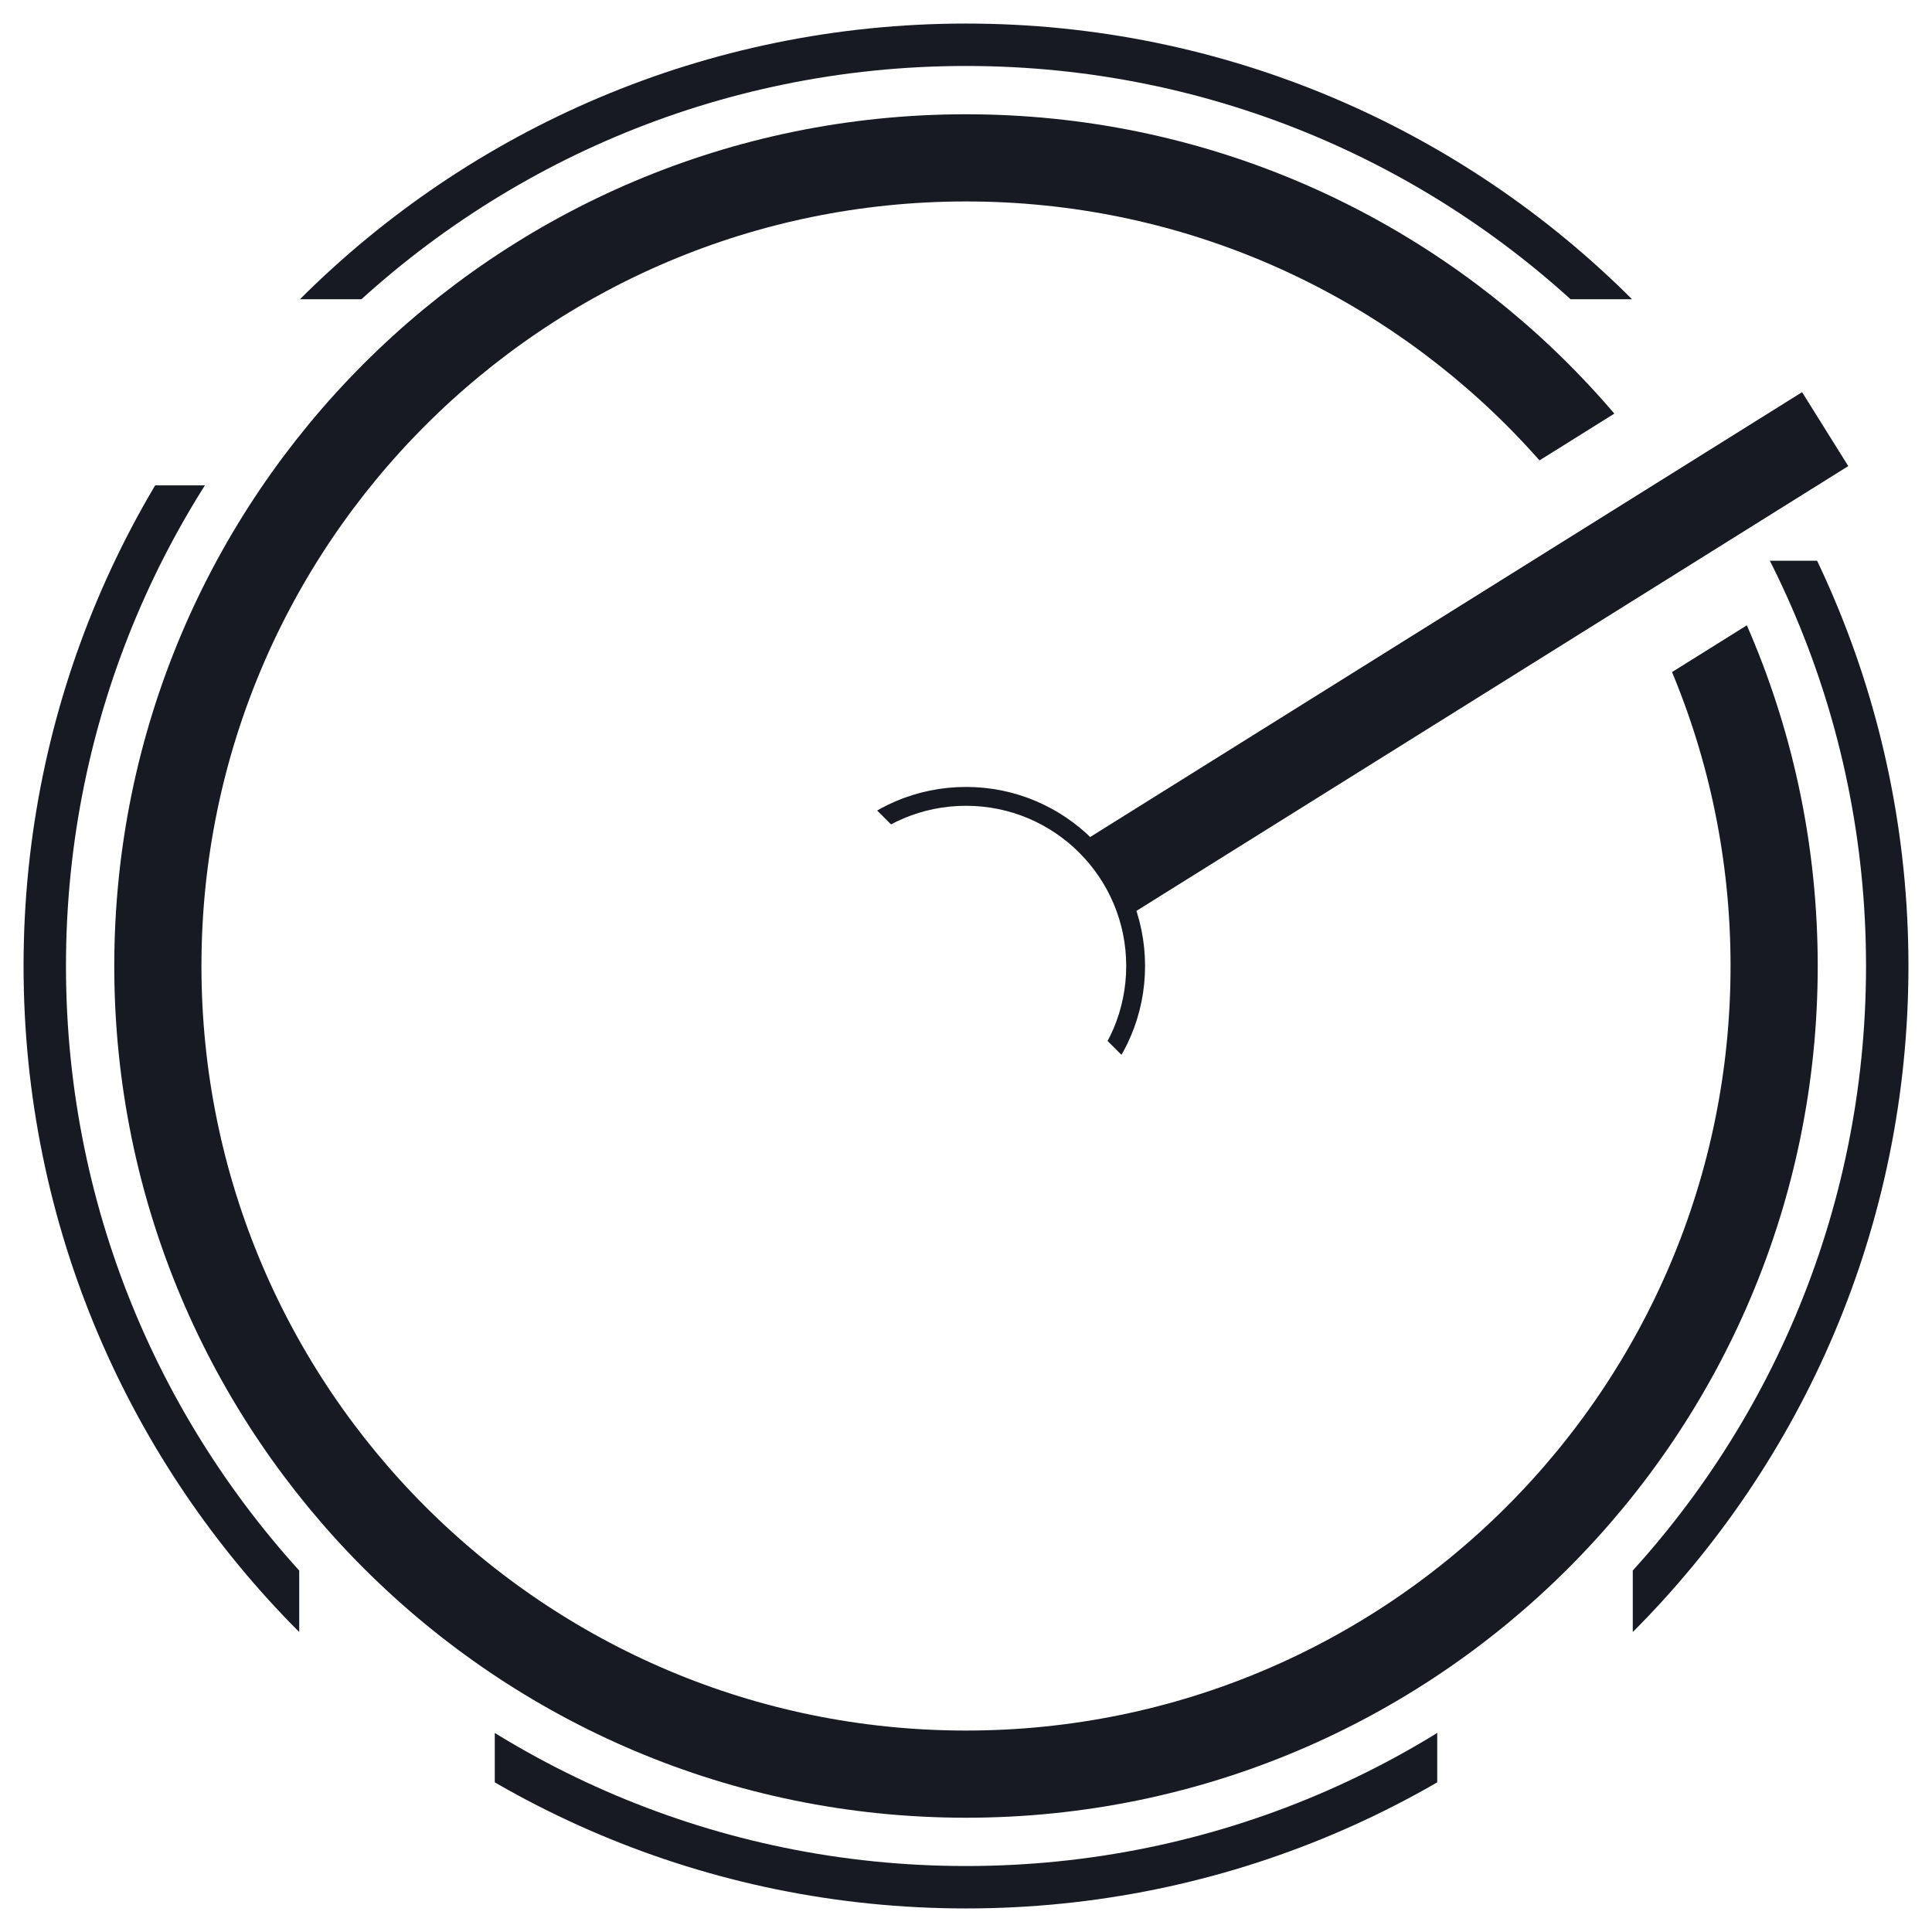
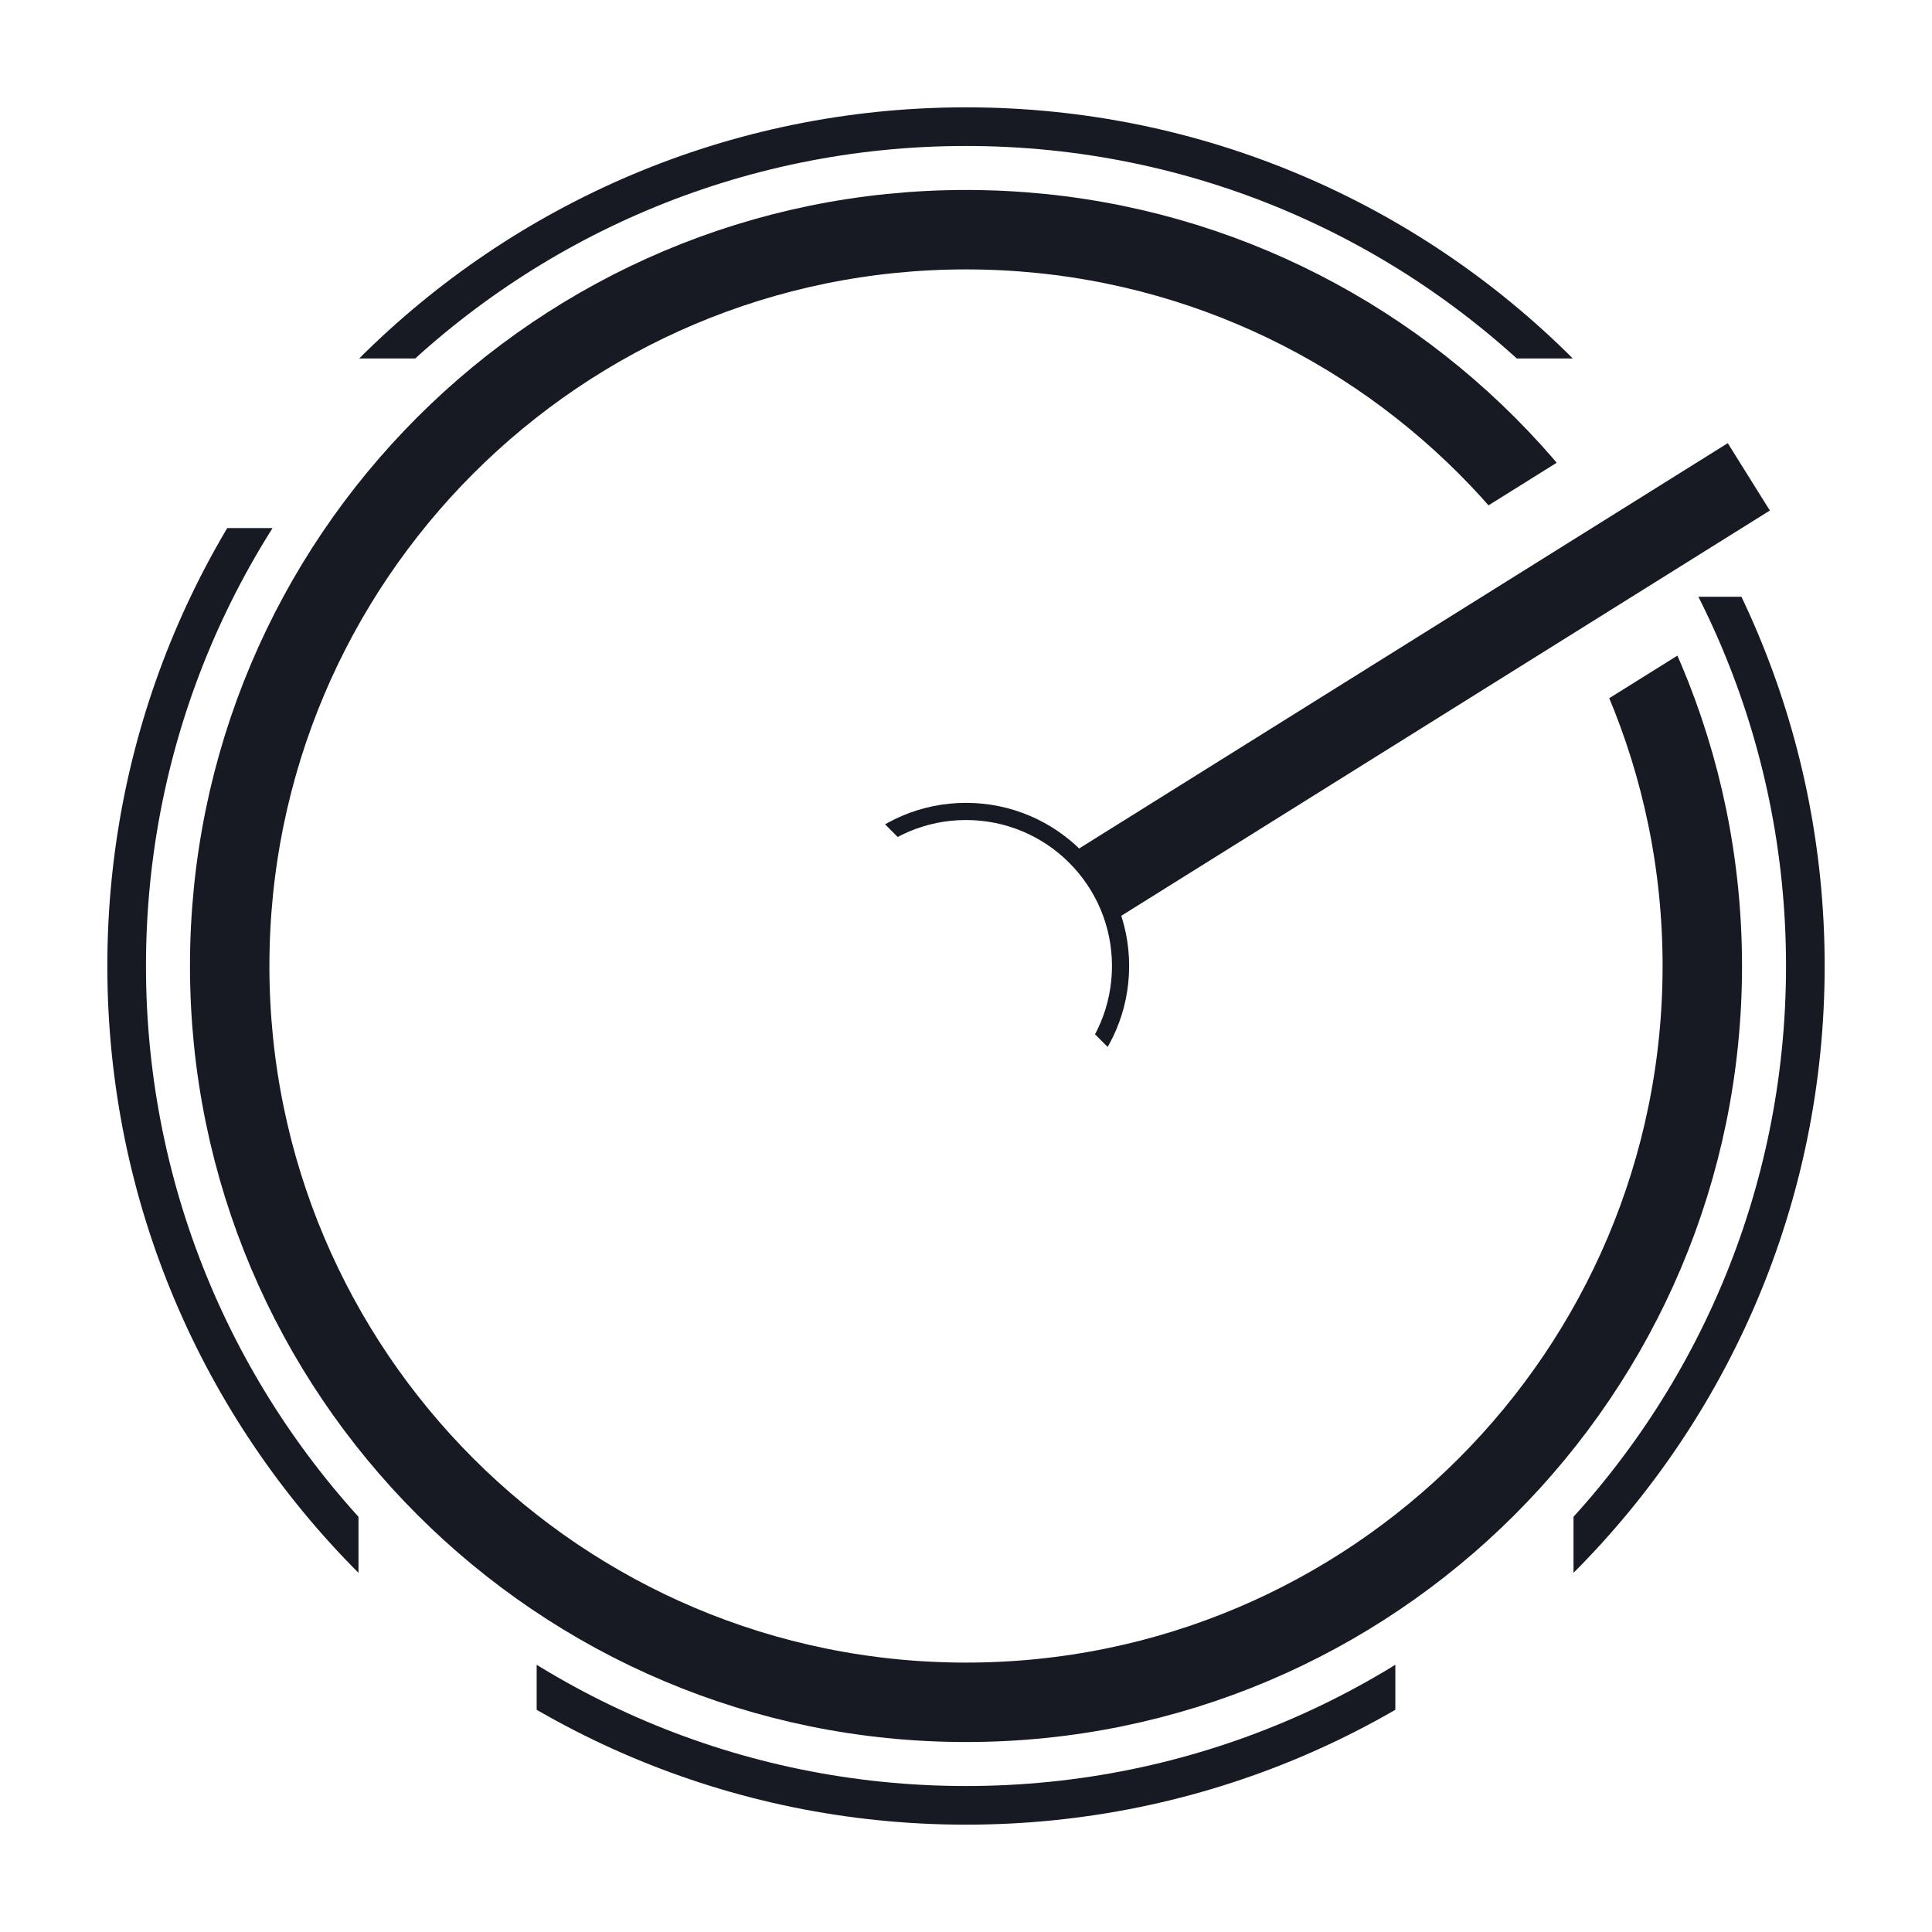
- <svg xmlns="http://www.w3.org/2000/svg" viewBox="90 90 820 820" width="1000" height="1000" role="img" aria-labelledby="title description">
+ <svg xmlns="http://www.w3.org/2000/svg" viewBox="50 50 900 900" width="1000" height="1000" role="img" aria-labelledby="title description">
  <defs>
    <clipPath id="inner-ring-cut" clipPathUnits="userSpaceOnUse">
      <path clip-rule="evenodd" transform="rotate(-32)" d="M-700-700 H700 V700 H-700 Z M0-53 H480 V53 H0 Z" />
    </clipPath>
    <clipPath id="outer-segments" clipPathUnits="userSpaceOnUse">
      <rect x="-440" y="-440" width="880" height="157" />
      <rect x="-440" y="-204" width="157" height="487" />
      <rect x="283" y="-172" width="157" height="455" />
      <rect x="-200" y="283" width="400" height="157" />
      <rect transform="rotate(45)" x="-200" y="-80" width="400" height="60" />
    </clipPath>
    <clipPath id="beam-center-cut" clipPathUnits="userSpaceOnUse">
      <path clip-rule="evenodd" d="M-700-700 H700 V700 H-700 Z M71 0 A71 71 0 1 0 -71 0 A71 71 0 1 0 71 0 Z" />
    </clipPath>
  </defs>
  <g id="logo" transform="translate(500 500)" color="#171a23" fill="currentColor">
    <g id="outer-arcs" clip-path="url(#outer-segments)">
      <circle r="391" fill="none" stroke="currentColor" stroke-width="18" />
    </g>
    <g id="inner-ring" clip-path="url(#inner-ring-cut)">
      <circle r="343" fill="none" stroke="currentColor" stroke-width="37" />
    </g>
    <g id="diagonal-beam" clip-path="url(#beam-center-cut)">
      <rect x="0" y="-18.5" width="430" height="37" transform="rotate(-32)" />
    </g>
    <g id="center-crescent" clip-path="url(#outer-segments)">
      <circle r="72" fill="none" stroke="currentColor" stroke-width="8" />
    </g>
  </g>
</svg>
